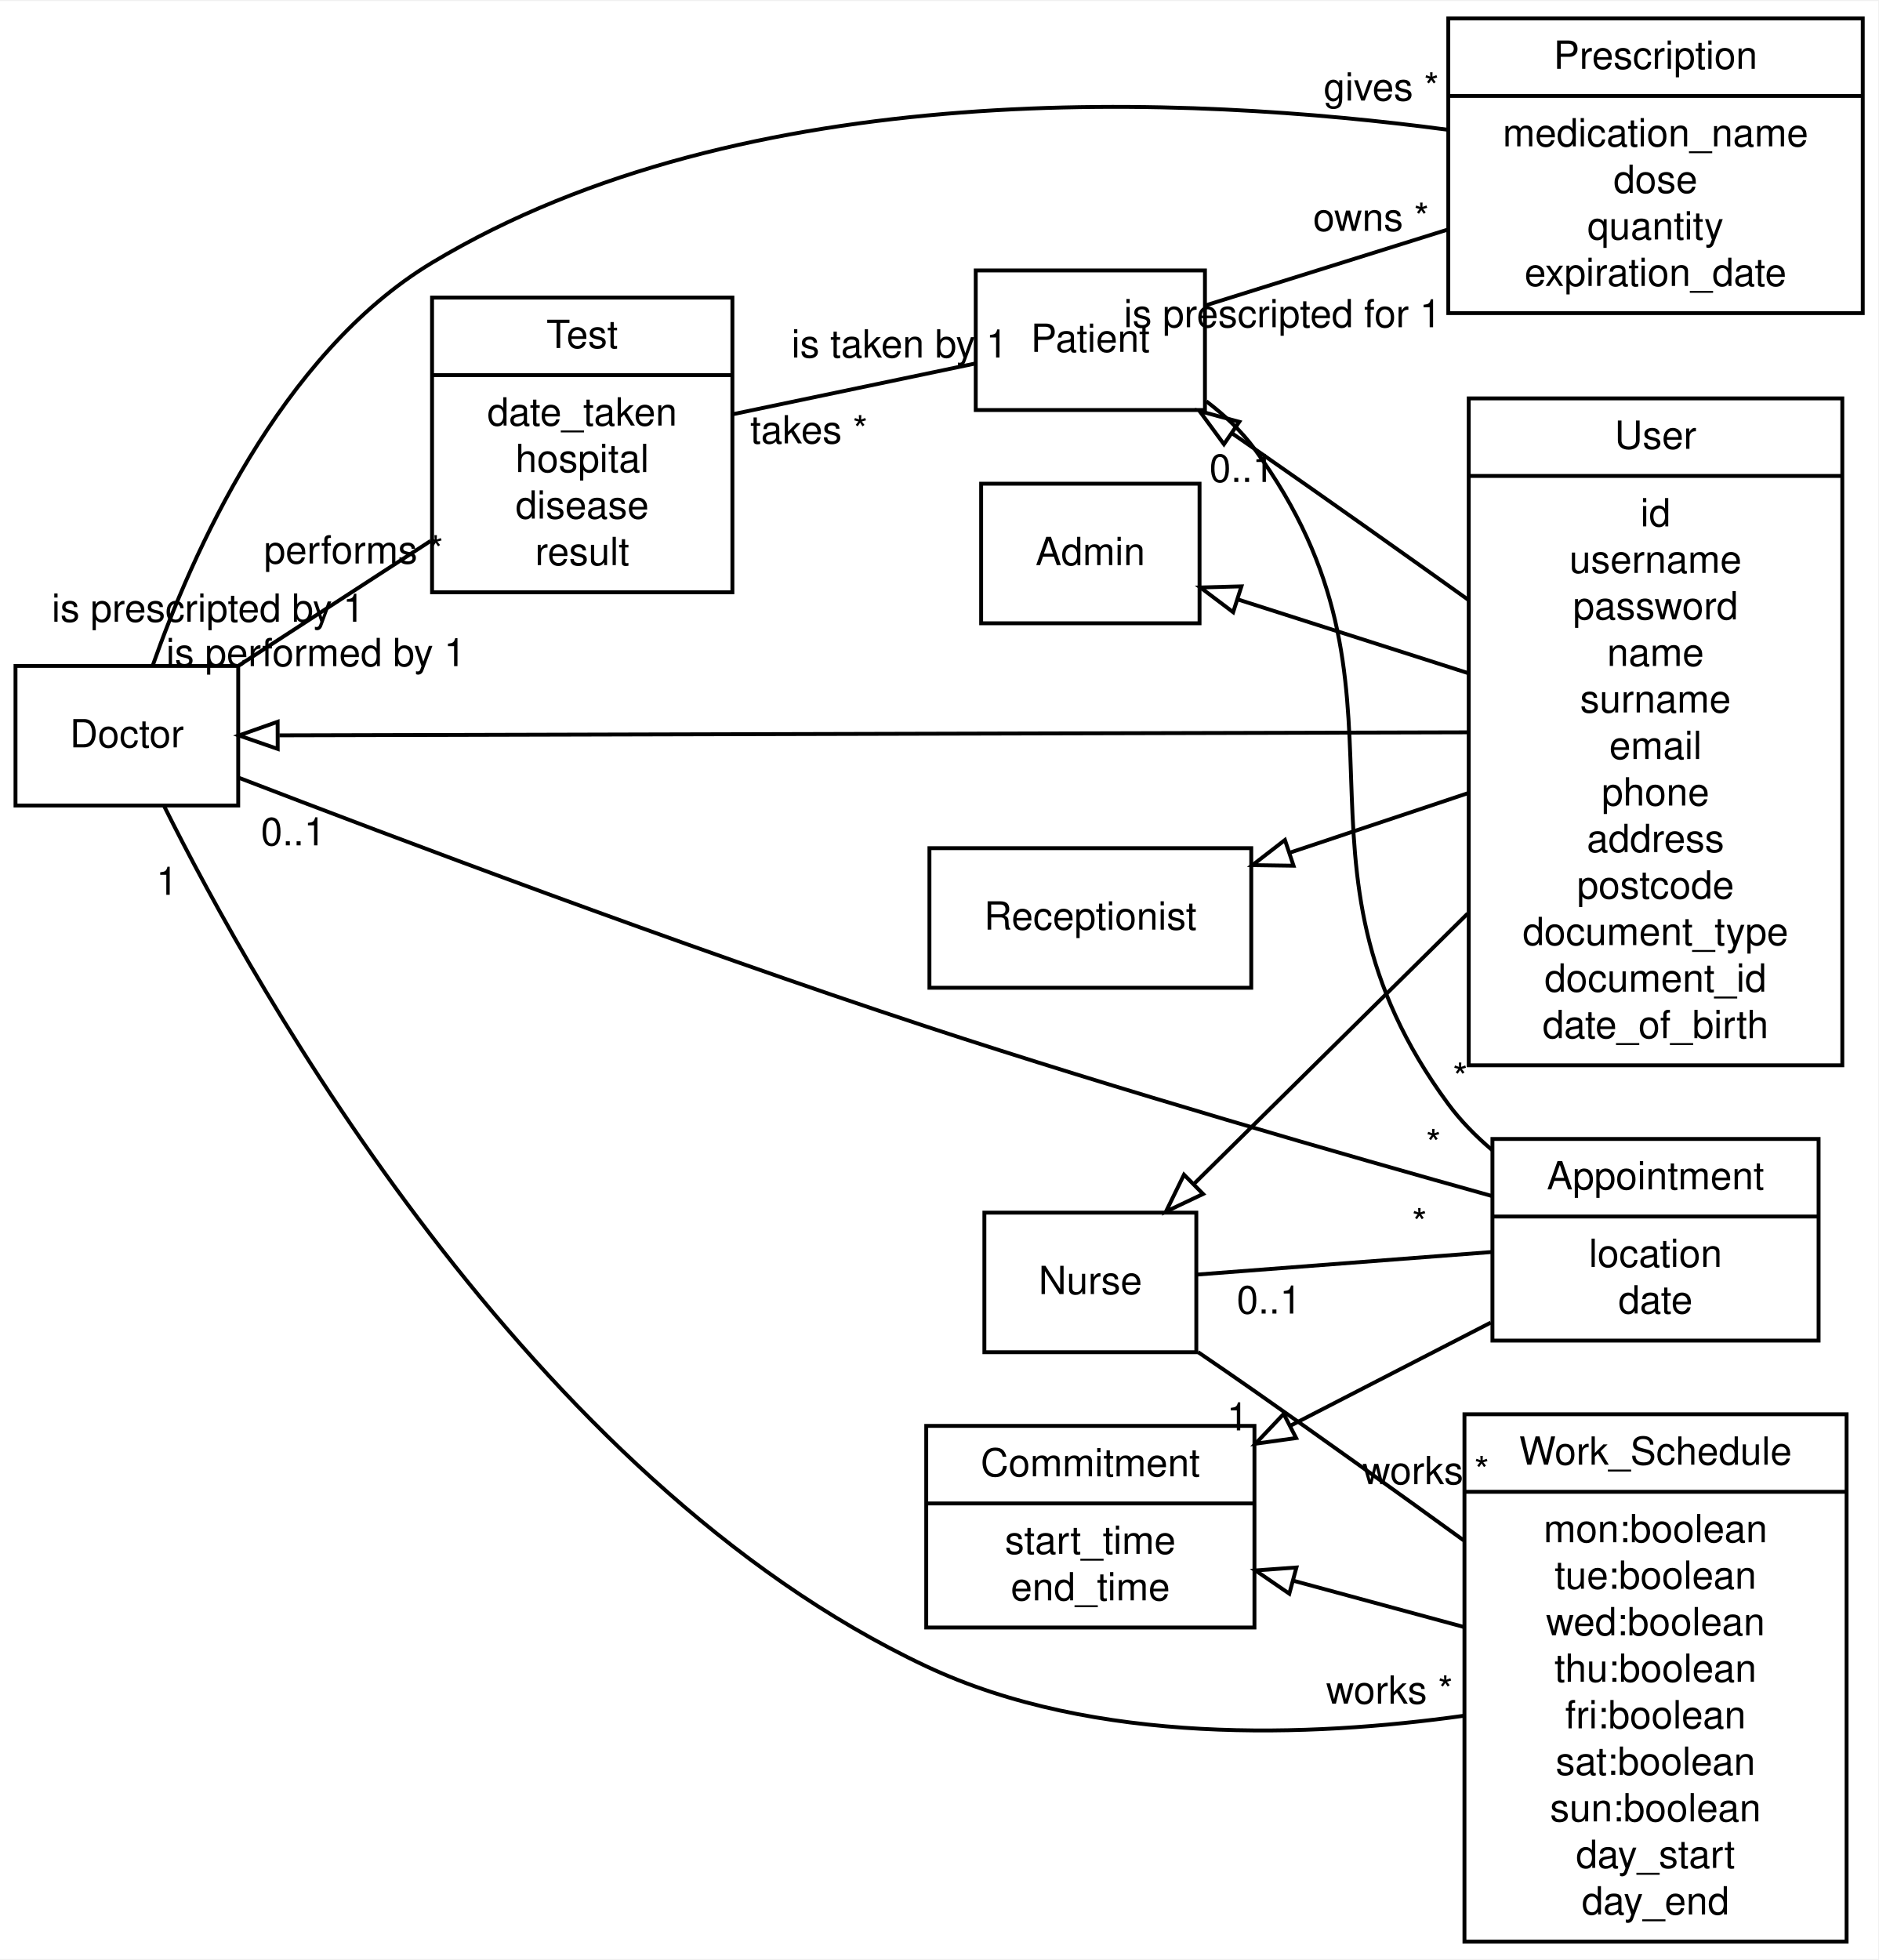
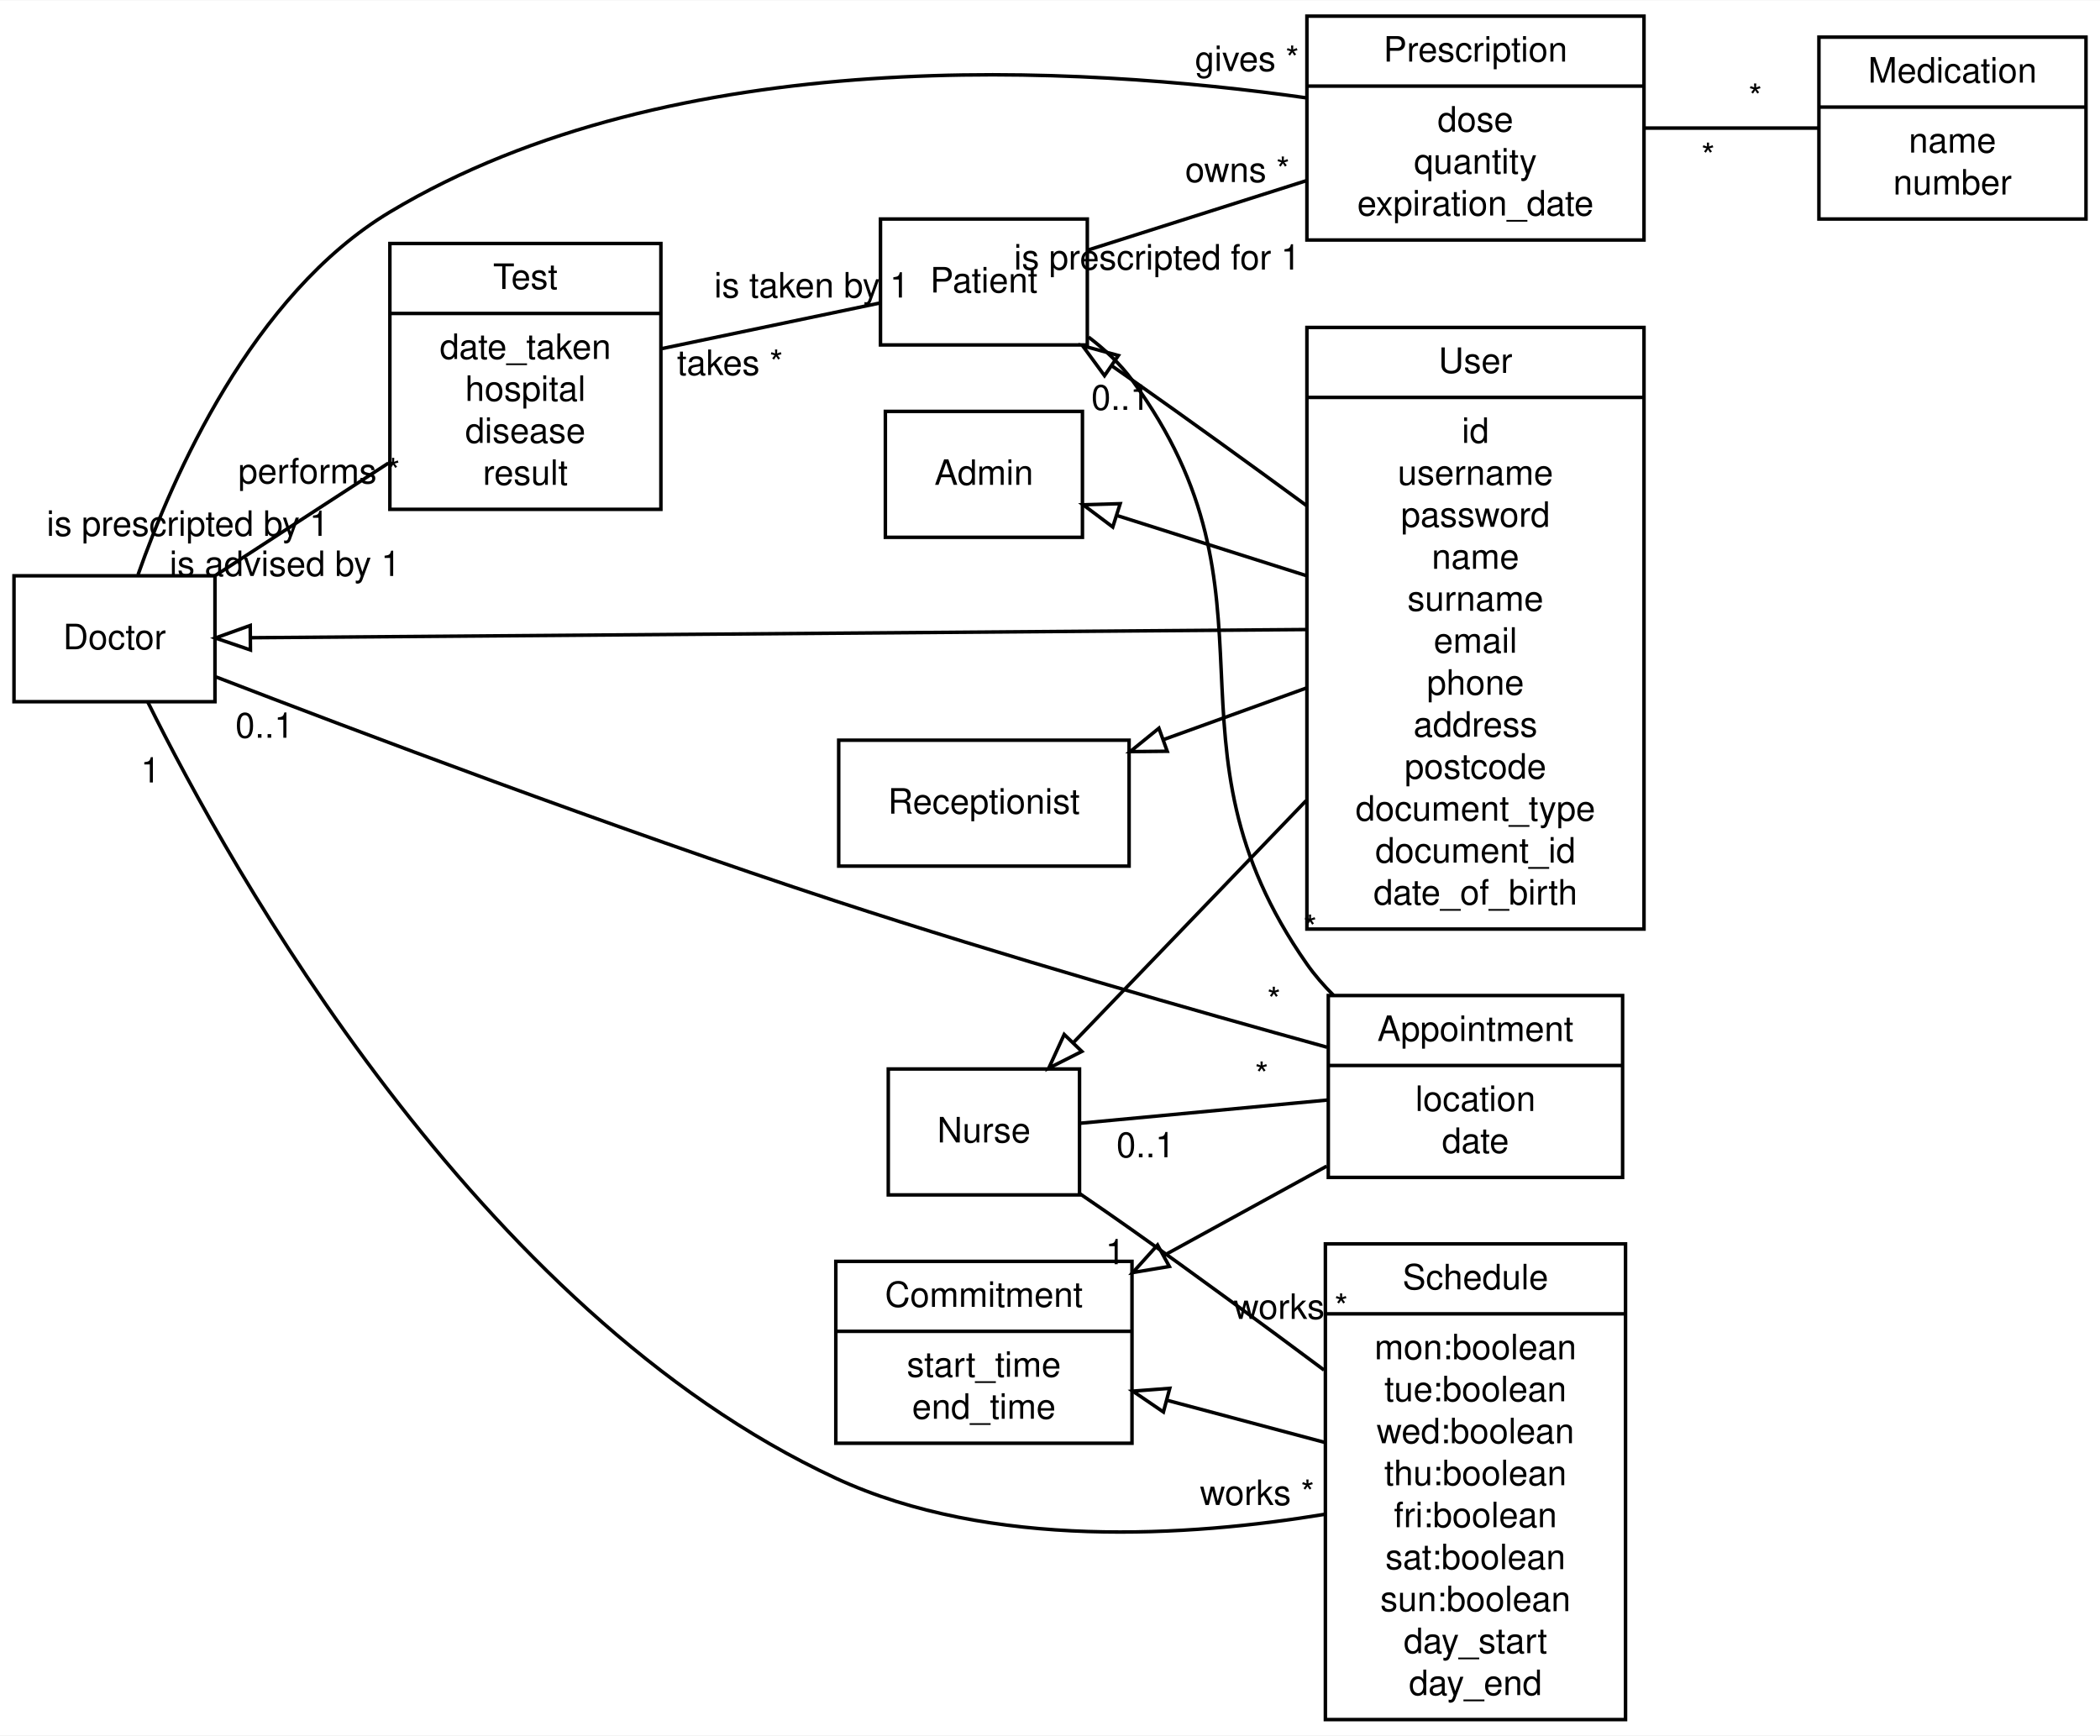
- <svg xmlns="http://www.w3.org/2000/svg" width="484pt" height="505pt" viewBox="0.00 0.00 484.48 505.00">
-   <g id="graph0" class="graph" transform="scale(1 1) rotate(0) translate(4 501)">
-     <polygon fill="white" stroke="none" points="-4,4 -4,-501 480.482,-501 480.482,4 -4,4" />
+ <svg xmlns="http://www.w3.org/2000/svg" width="600pt" height="496pt" viewBox="0.00 0.00 600.28 496.00">
+   <g id="graph0" class="graph" transform="scale(1 1) rotate(0) translate(4 492)">
+     <polygon fill="white" stroke="none" points="-4,4 -4,-492 596.276,-492 596.276,4 -4,4" />
    <g id="node1" class="node">
-       <polygon fill="none" stroke="black" points="374.849,-226.5 374.849,-398.5 471.208,-398.5 471.208,-226.5 374.849,-226.5" />
-       <text text-anchor="middle" x="423.029" y="-385.5" font-family="Helvetica,sans-Serif" font-size="10.00">User</text>
-       <polyline fill="none" stroke="black" points="374.849,-378.5 471.208,-378.5 " />
-       <text text-anchor="middle" x="423.029" y="-365.5" font-family="Helvetica,sans-Serif" font-size="10.00">id</text>
-       <text text-anchor="middle" x="423.029" y="-353.5" font-family="Helvetica,sans-Serif" font-size="10.00">username</text>
-       <text text-anchor="middle" x="423.029" y="-341.5" font-family="Helvetica,sans-Serif" font-size="10.00">password</text>
-       <text text-anchor="middle" x="423.029" y="-329.5" font-family="Helvetica,sans-Serif" font-size="10.00">name</text>
-       <text text-anchor="middle" x="423.029" y="-317.5" font-family="Helvetica,sans-Serif" font-size="10.00">surname</text>
-       <text text-anchor="middle" x="423.029" y="-305.5" font-family="Helvetica,sans-Serif" font-size="10.00">email</text>
-       <text text-anchor="middle" x="423.029" y="-293.5" font-family="Helvetica,sans-Serif" font-size="10.00">phone</text>
-       <text text-anchor="middle" x="423.029" y="-281.5" font-family="Helvetica,sans-Serif" font-size="10.00">address</text>
-       <text text-anchor="middle" x="423.029" y="-269.5" font-family="Helvetica,sans-Serif" font-size="10.00">postcode</text>
-       <text text-anchor="middle" x="423.029" y="-257.5" font-family="Helvetica,sans-Serif" font-size="10.00">document_type</text>
-       <text text-anchor="middle" x="423.029" y="-245.5" font-family="Helvetica,sans-Serif" font-size="10.00">document_id</text>
-       <text text-anchor="middle" x="423.029" y="-233.5" font-family="Helvetica,sans-Serif" font-size="10.00">date_of_birth</text>
+       <polygon fill="none" stroke="black" points="369.576,-226.5 369.576,-398.5 465.935,-398.5 465.935,-226.5 369.576,-226.5" />
+       <text text-anchor="middle" x="417.755" y="-385.5" font-family="Helvetica,sans-Serif" font-size="10.00">User</text>
+       <polyline fill="none" stroke="black" points="369.576,-378.5 465.935,-378.5 " />
+       <text text-anchor="middle" x="417.755" y="-365.5" font-family="Helvetica,sans-Serif" font-size="10.00">id</text>
+       <text text-anchor="middle" x="417.755" y="-353.5" font-family="Helvetica,sans-Serif" font-size="10.00">username</text>
+       <text text-anchor="middle" x="417.755" y="-341.5" font-family="Helvetica,sans-Serif" font-size="10.00">password</text>
+       <text text-anchor="middle" x="417.755" y="-329.5" font-family="Helvetica,sans-Serif" font-size="10.00">name</text>
+       <text text-anchor="middle" x="417.755" y="-317.5" font-family="Helvetica,sans-Serif" font-size="10.00">surname</text>
+       <text text-anchor="middle" x="417.755" y="-305.5" font-family="Helvetica,sans-Serif" font-size="10.00">email</text>
+       <text text-anchor="middle" x="417.755" y="-293.5" font-family="Helvetica,sans-Serif" font-size="10.00">phone</text>
+       <text text-anchor="middle" x="417.755" y="-281.5" font-family="Helvetica,sans-Serif" font-size="10.00">address</text>
+       <text text-anchor="middle" x="417.755" y="-269.5" font-family="Helvetica,sans-Serif" font-size="10.00">postcode</text>
+       <text text-anchor="middle" x="417.755" y="-257.5" font-family="Helvetica,sans-Serif" font-size="10.00">document_type</text>
+       <text text-anchor="middle" x="417.755" y="-245.5" font-family="Helvetica,sans-Serif" font-size="10.00">document_id</text>
+       <text text-anchor="middle" x="417.755" y="-233.5" font-family="Helvetica,sans-Serif" font-size="10.00">date_of_birth</text>
    </g>
    <g id="node2" class="node">
-       <polygon fill="none" stroke="black" points="247.684,-395.5 247.684,-431.5 306.807,-431.5 306.807,-395.5 247.684,-395.5" />
-       <text text-anchor="middle" x="277.246" y="-410.5" font-family="Helvetica,sans-Serif" font-size="10.00">Patient</text>
+       <polygon fill="none" stroke="black" points="247.684,-393.5 247.684,-429.5 306.807,-429.5 306.807,-393.5 247.684,-393.5" />
+       <text text-anchor="middle" x="277.246" y="-408.5" font-family="Helvetica,sans-Serif" font-size="10.00">Patient</text>
    </g>
    <g id="edge1" class="edge">
-       <path fill="none" stroke="black" d="M313.902,-389.422C315.825,-388.099 317.725,-386.786 319.576,-385.5 337.691,-372.913 357.459,-358.895 374.757,-346.534" />
-       <polygon fill="none" stroke="black" points="311.709,-386.681 305.431,-395.216 315.661,-392.459 311.709,-386.681" />
+       <path fill="none" stroke="black" d="M313.921,-387.448C315.838,-386.119 317.733,-384.797 319.576,-383.5 335.98,-371.956 353.747,-359.086 369.548,-347.507" />
+       <polygon fill="none" stroke="black" points="311.722,-384.713 305.463,-393.262 315.687,-390.482 311.722,-384.713" />
    </g>
    <g id="node8" class="node">
-       <polygon fill="none" stroke="black" points="380.964,-155.5 380.964,-207.5 465.093,-207.5 465.093,-155.5 380.964,-155.5" />
-       <text text-anchor="middle" x="423.029" y="-194.5" font-family="Helvetica,sans-Serif" font-size="10.00">Appointment</text>
-       <polyline fill="none" stroke="black" points="380.964,-187.5 465.093,-187.5 " />
-       <text text-anchor="middle" x="423.029" y="-174.5" font-family="Helvetica,sans-Serif" font-size="10.00">location</text>
-       <text text-anchor="middle" x="423.029" y="-162.5" font-family="Helvetica,sans-Serif" font-size="10.00">date</text>
+       <polygon fill="none" stroke="black" points="375.691,-155.5 375.691,-207.5 459.82,-207.5 459.82,-155.5 375.691,-155.5" />
+       <text text-anchor="middle" x="417.755" y="-194.5" font-family="Helvetica,sans-Serif" font-size="10.00">Appointment</text>
+       <polyline fill="none" stroke="black" points="375.691,-187.5 459.82,-187.5 " />
+       <text text-anchor="middle" x="417.755" y="-174.5" font-family="Helvetica,sans-Serif" font-size="10.00">location</text>
+       <text text-anchor="middle" x="417.755" y="-162.5" font-family="Helvetica,sans-Serif" font-size="10.00">date</text>
    </g>
    <g id="edge8" class="edge">
-       <path fill="none" stroke="black" d="M307.171,-397.753C311.816,-394.214 316.199,-390.117 319.576,-385.5 365.818,-322.277 323.112,-279.56 369.576,-216.5 372.758,-212.181 376.644,-208.234 380.847,-204.673" />
-       <text text-anchor="middle" x="372.647" y="-219.915" font-family="Helvetica,sans-Serif" font-size="10.00">*</text>
-       <text text-anchor="middle" x="316.28" y="-376.948" font-family="Helvetica,sans-Serif" font-size="10.00">0..1</text>
+       <path fill="none" stroke="black" d="M307.158,-395.744C311.805,-392.206 316.192,-388.112 319.576,-383.5 365.417,-321.039 325.082,-279.928 369.576,-216.5 371.802,-213.327 374.406,-210.325 377.228,-207.513" />
+       <text text-anchor="middle" x="370.493" y="-223.345" font-family="Helvetica,sans-Serif" font-size="10.00">*</text>
+       <text text-anchor="middle" x="316.273" y="-374.942" font-family="Helvetica,sans-Serif" font-size="10.00">0..1</text>
    </g>
    <g id="node10" class="node">
-       <polygon fill="none" stroke="black" points="369.576,-420.5 369.576,-496.5 476.482,-496.5 476.482,-420.5 369.576,-420.5" />
-       <text text-anchor="middle" x="423.029" y="-483.5" font-family="Helvetica,sans-Serif" font-size="10.00">Prescription</text>
-       <polyline fill="none" stroke="black" points="369.576,-476.5 476.482,-476.5 " />
-       <text text-anchor="middle" x="423.029" y="-463.5" font-family="Helvetica,sans-Serif" font-size="10.00">medication_name</text>
-       <text text-anchor="middle" x="423.029" y="-451.5" font-family="Helvetica,sans-Serif" font-size="10.00">dose</text>
-       <text text-anchor="middle" x="423.029" y="-439.5" font-family="Helvetica,sans-Serif" font-size="10.00">quantity</text>
-       <text text-anchor="middle" x="423.029" y="-427.5" font-family="Helvetica,sans-Serif" font-size="10.00">expiration_date</text>
+       <polygon fill="none" stroke="black" points="369.577,-423.5 369.577,-487.5 465.933,-487.5 465.933,-423.5 369.577,-423.5" />
+       <text text-anchor="middle" x="417.755" y="-474.5" font-family="Helvetica,sans-Serif" font-size="10.00">Prescription</text>
+       <polyline fill="none" stroke="black" points="369.577,-467.5 465.933,-467.5 " />
+       <text text-anchor="middle" x="417.755" y="-454.5" font-family="Helvetica,sans-Serif" font-size="10.00">dose</text>
+       <text text-anchor="middle" x="417.755" y="-442.5" font-family="Helvetica,sans-Serif" font-size="10.00">quantity</text>
+       <text text-anchor="middle" x="417.755" y="-430.5" font-family="Helvetica,sans-Serif" font-size="10.00">expiration_date</text>
+     </g>
+     <g id="edge15" class="edge">
+       <path fill="none" stroke="black" d="M306.945,-420.617C325.012,-426.356 348.763,-433.901 369.554,-440.506" />
+       <text text-anchor="middle" x="349.72" y="-440.074" font-family="Helvetica,sans-Serif" font-size="10.00">owns *</text>
+       <text text-anchor="middle" x="326.78" y="-415.049" font-family="Helvetica,sans-Serif" font-size="10.00">is prescripted for 1</text>
+     </g>
+     <g id="node3" class="node">
+       <polygon fill="none" stroke="black" points="-2.84217e-14,-291.5 -2.84217e-14,-327.5 57.445,-327.5 57.445,-291.5 -2.84217e-14,-291.5" />
+       <text text-anchor="middle" x="28.723" y="-306.5" font-family="Helvetica,sans-Serif" font-size="10.00">Doctor</text>
+     </g>
+     <g id="edge2" class="edge">
+       <path fill="none" stroke="black" d="M67.841,-309.795C138.947,-310.347 291.623,-311.53 369.286,-312.132" />
+       <polygon fill="none" stroke="black" points="67.584,-306.293 57.557,-309.716 67.529,-313.293 67.584,-306.293" />
+     </g>
+     <g id="edge9" class="edge">
+       <path fill="none" stroke="black" d="M57.727,-298.589C97.039,-283.427 170.947,-255.487 234.916,-234.5 282.72,-218.816 338.335,-202.948 375.349,-192.718" />
+       <text text-anchor="middle" x="360.147" y="-202.714" font-family="Helvetica,sans-Serif" font-size="10.00">*</text>
+       <text text-anchor="middle" x="71.617" y="-281.198" font-family="Helvetica,sans-Serif" font-size="10.00">0..1</text>
+     </g>
+     <g id="node9" class="node">
+       <polygon fill="none" stroke="black" points="374.856,-0.5 374.856,-136.5 460.655,-136.5 460.655,-0.5 374.856,-0.5" />
+       <text text-anchor="middle" x="417.755" y="-123.5" font-family="Helvetica,sans-Serif" font-size="10.00">Schedule</text>
+       <polyline fill="none" stroke="black" points="374.856,-116.5 460.655,-116.5 " />
+       <text text-anchor="middle" x="417.755" y="-103.5" font-family="Helvetica,sans-Serif" font-size="10.00">mon:boolean</text>
+       <text text-anchor="middle" x="417.755" y="-91.5" font-family="Helvetica,sans-Serif" font-size="10.00">tue:boolean</text>
+       <text text-anchor="middle" x="417.755" y="-79.5" font-family="Helvetica,sans-Serif" font-size="10.00">wed:boolean</text>
+       <text text-anchor="middle" x="417.755" y="-67.5" font-family="Helvetica,sans-Serif" font-size="10.00">thu:boolean</text>
+       <text text-anchor="middle" x="417.755" y="-55.5" font-family="Helvetica,sans-Serif" font-size="10.00">fri:boolean</text>
+       <text text-anchor="middle" x="417.755" y="-43.5" font-family="Helvetica,sans-Serif" font-size="10.00">sat:boolean</text>
+       <text text-anchor="middle" x="417.755" y="-31.5" font-family="Helvetica,sans-Serif" font-size="10.00">sun:boolean</text>
+       <text text-anchor="middle" x="417.755" y="-19.5" font-family="Helvetica,sans-Serif" font-size="10.00">day_start</text>
+       <text text-anchor="middle" x="417.755" y="-7.5" font-family="Helvetica,sans-Serif" font-size="10.00">day_end</text>
+     </g>
+     <g id="edge11" class="edge">
+       <path fill="none" stroke="black" d="M38.253,-291.395C61.693,-244.087 132.231,-117.149 234.916,-69.5 279.16,-48.969 336.232,-52.856 374.533,-59.165" />
+       <text text-anchor="middle" x="355.356" y="-61.843" font-family="Helvetica,sans-Serif" font-size="10.00"> works *</text>
+       <text text-anchor="middle" x="39.011" y="-268.41" font-family="Helvetica,sans-Serif" font-size="10.00">1</text>
    </g>
    <g id="edge14" class="edge">
-       <path fill="none" stroke="black" d="M306.997,-422.498C324.863,-428.09 348.369,-435.446 369.473,-442.051" />
-       <text text-anchor="middle" x="349.65" y="-441.704" font-family="Helvetica,sans-Serif" font-size="10.00">owns *</text>
-       <text text-anchor="middle" x="326.82" y="-416.846" font-family="Helvetica,sans-Serif" font-size="10.00">is prescripted for 1</text>
+       <path fill="none" stroke="black" d="M35.465,-327.834C45.255,-355.671 68.038,-407.852 107.445,-431.5 188.959,-480.417 305.102,-473.29 369.377,-464.147" />
+       <text text-anchor="middle" x="352.456" y="-471.81" font-family="Helvetica,sans-Serif" font-size="10.00">gives *</text>
+       <text text-anchor="middle" x="49.668" y="-338.915" font-family="Helvetica,sans-Serif" font-size="10.00">is prescripted by 1</text>
    </g>
-     <g id="node3" class="node">
-       <polygon fill="none" stroke="black" points="-2.84217e-14,-293.5 -2.84217e-14,-329.5 57.445,-329.5 57.445,-293.5 -2.84217e-14,-293.5" />
-       <text text-anchor="middle" x="28.723" y="-308.5" font-family="Helvetica,sans-Serif" font-size="10.00">Doctor</text>
+     <g id="node12" class="node">
+       <polygon fill="none" stroke="black" points="107.445,-346.5 107.445,-422.5 184.916,-422.5 184.916,-346.5 107.445,-346.5" />
+       <text text-anchor="middle" x="146.18" y="-409.5" font-family="Helvetica,sans-Serif" font-size="10.00">Test</text>
+       <polyline fill="none" stroke="black" points="107.445,-402.5 184.916,-402.5 " />
+       <text text-anchor="middle" x="146.18" y="-389.5" font-family="Helvetica,sans-Serif" font-size="10.00">date_taken</text>
+       <text text-anchor="middle" x="146.18" y="-377.5" font-family="Helvetica,sans-Serif" font-size="10.00">hospital</text>
+       <text text-anchor="middle" x="146.18" y="-365.5" font-family="Helvetica,sans-Serif" font-size="10.00">disease</text>
+       <text text-anchor="middle" x="146.18" y="-353.5" font-family="Helvetica,sans-Serif" font-size="10.00">result</text>
    </g>
-     <g id="edge2" class="edge">
-       <path fill="none" stroke="black" d="M68.059,-311.598C140.271,-311.782 296.241,-312.179 374.793,-312.38" />
-       <polygon fill="none" stroke="black" points="67.631,-308.097 57.622,-311.571 67.613,-315.097 67.631,-308.097" />
+     <g id="edge17" class="edge">
+       <path fill="none" stroke="black" d="M57.672,-327.655C72.488,-337.28 90.907,-349.245 107.02,-359.712" />
+       <text text-anchor="middle" x="87.215" y="-353.926" font-family="Helvetica,sans-Serif" font-size="10.00"> performs *</text>
+       <text text-anchor="middle" x="77.477" y="-327.441" font-family="Helvetica,sans-Serif" font-size="10.00">is advised by 1 </text>
    </g>
-     <g id="edge9" class="edge">
-       <path fill="none" stroke="black" d="M57.734,-300.609C97.053,-285.472 170.971,-257.56 234.916,-236.5 284.764,-220.083 342.843,-203.383 380.913,-192.762" />
-       <text text-anchor="middle" x="365.741" y="-202.794" font-family="Helvetica,sans-Serif" font-size="10.00">*</text>
-       <text text-anchor="middle" x="71.632" y="-283.227" font-family="Helvetica,sans-Serif" font-size="10.00">0..1</text>
+     <g id="node4" class="node">
+       <polygon fill="none" stroke="black" points="249.913,-150.5 249.913,-186.5 304.579,-186.5 304.579,-150.5 249.913,-150.5" />
+       <text text-anchor="middle" x="277.246" y="-165.5" font-family="Helvetica,sans-Serif" font-size="10.00">Nurse</text>
    </g>
-     <g id="node9" class="node">
-       <polygon fill="none" stroke="black" points="373.744,-0.5 373.744,-136.5 472.313,-136.5 472.313,-0.5 373.744,-0.5" />
-       <text text-anchor="middle" x="423.029" y="-123.5" font-family="Helvetica,sans-Serif" font-size="10.00">Work_Schedule</text>
-       <polyline fill="none" stroke="black" points="373.744,-116.5 472.313,-116.5 " />
-       <text text-anchor="middle" x="423.029" y="-103.5" font-family="Helvetica,sans-Serif" font-size="10.00">mon:boolean</text>
-       <text text-anchor="middle" x="423.029" y="-91.5" font-family="Helvetica,sans-Serif" font-size="10.00">tue:boolean</text>
-       <text text-anchor="middle" x="423.029" y="-79.5" font-family="Helvetica,sans-Serif" font-size="10.00">wed:boolean</text>
-       <text text-anchor="middle" x="423.029" y="-67.5" font-family="Helvetica,sans-Serif" font-size="10.00">thu:boolean</text>
-       <text text-anchor="middle" x="423.029" y="-55.5" font-family="Helvetica,sans-Serif" font-size="10.00">fri:boolean</text>
-       <text text-anchor="middle" x="423.029" y="-43.5" font-family="Helvetica,sans-Serif" font-size="10.00">sat:boolean</text>
-       <text text-anchor="middle" x="423.029" y="-31.5" font-family="Helvetica,sans-Serif" font-size="10.00">sun:boolean</text>
-       <text text-anchor="middle" x="423.029" y="-19.5" font-family="Helvetica,sans-Serif" font-size="10.00">day_start</text>
-       <text text-anchor="middle" x="423.029" y="-7.5" font-family="Helvetica,sans-Serif" font-size="10.00">day_end</text>
+     <g id="edge3" class="edge">
+       <path fill="none" stroke="black" d="M302.95,-194.183C321.347,-213.31 347.033,-240.014 369.347,-263.212" />
+       <polygon fill="none" stroke="black" points="305.243,-191.519 295.788,-186.738 300.198,-196.371 305.243,-191.519" />
    </g>
-     <g id="edge11" class="edge">
-       <path fill="none" stroke="black" d="M38.282,-293.456C61.79,-246.296 132.483,-119.689 234.916,-71.5 278.426,-51.031 334.166,-53.227 373.453,-58.722" />
-       <text text-anchor="middle" x="354.419" y="-61.863" font-family="Helvetica,sans-Serif" font-size="10.00"> works *</text>
-       <text text-anchor="middle" x="39.086" y="-270.472" font-family="Helvetica,sans-Serif" font-size="10.00">1</text>
+     <g id="edge10" class="edge">
+       <path fill="none" stroke="black" d="M304.625,-170.976C324.64,-172.854 352.532,-175.472 375.49,-177.627" />
+       <text text-anchor="middle" x="356.654" y="-181.349" font-family="Helvetica,sans-Serif" font-size="10.00">*</text>
+       <text text-anchor="middle" x="323.461" y="-161.254" font-family="Helvetica,sans-Serif" font-size="10.00">0..1</text>
+     </g>
+     <g id="edge12" class="edge">
+       <path fill="none" stroke="black" d="M304.597,-150.891C309.598,-147.481 314.768,-143.908 319.576,-140.5 337.735,-127.63 357.518,-113.074 374.466,-100.434" />
+       <text text-anchor="middle" x="364.975" y="-115.039" font-family="Helvetica,sans-Serif" font-size="10.00"> works *</text>
+       <text text-anchor="middle" x="314.799" y="-130.688" font-family="Helvetica,sans-Serif" font-size="10.00">1</text>
+     </g>
+     <g id="node5" class="node">
+       <polygon fill="none" stroke="black" points="235.741,-244.5 235.741,-280.5 318.751,-280.5 318.751,-244.5 235.741,-244.5" />
+       <text text-anchor="middle" x="277.246" y="-259.5" font-family="Helvetica,sans-Serif" font-size="10.00">Receptionist</text>
+     </g>
+     <g id="edge4" class="edge">
+       <path fill="none" stroke="black" d="M328.554,-280.661C341.891,-285.475 356.243,-290.656 369.415,-295.411" />
+       <polygon fill="none" stroke="black" points="329.649,-277.335 319.054,-277.231 327.272,-283.919 329.649,-277.335" />
+     </g>
+     <g id="node6" class="node">
+       <polygon fill="none" stroke="black" points="249.078,-338.5 249.078,-374.5 305.413,-374.5 305.413,-338.5 249.078,-338.5" />
+       <text text-anchor="middle" x="277.246" y="-353.5" font-family="Helvetica,sans-Serif" font-size="10.00">Admin</text>
+     </g>
+     <g id="edge5" class="edge">
+       <path fill="none" stroke="black" d="M315.503,-344.665C332.12,-339.386 351.887,-333.107 369.526,-327.503" />
+       <polygon fill="none" stroke="black" points="314.082,-341.444 305.611,-347.807 316.201,-348.115 314.082,-341.444" />
+     </g>
+     <g id="node7" class="node">
+       <polygon fill="none" stroke="black" points="234.916,-79.5 234.916,-131.5 319.576,-131.5 319.576,-79.5 234.916,-79.5" />
+       <text text-anchor="middle" x="277.246" y="-118.5" font-family="Helvetica,sans-Serif" font-size="10.00">Commitment</text>
+       <polyline fill="none" stroke="black" points="234.916,-111.5 319.576,-111.5 " />
+       <text text-anchor="middle" x="277.246" y="-98.5" font-family="Helvetica,sans-Serif" font-size="10.00">start_time</text>
+       <text text-anchor="middle" x="277.246" y="-86.5" font-family="Helvetica,sans-Serif" font-size="10.00">end_time</text>
+     </g>
+     <g id="edge6" class="edge">
+       <path fill="none" stroke="black" d="M328.636,-133.149C343.94,-141.546 360.575,-150.674 375.227,-158.714" />
+       <polygon fill="none" stroke="black" points="330.254,-130.045 319.803,-128.303 326.887,-136.181 330.254,-130.045" />
+     </g>
+     <g id="edge7" class="edge">
+       <path fill="none" stroke="black" d="M329.832,-91.72C344.637,-87.765 360.596,-83.502 374.749,-79.721" />
+       <polygon fill="none" stroke="black" points="328.561,-88.436 319.803,-94.399 330.368,-95.199 328.561,-88.436" />
+     </g>
+     <g id="node11" class="node">
+       <polygon fill="none" stroke="black" points="515.935,-429.5 515.935,-481.5 592.276,-481.5 592.276,-429.5 515.935,-429.5" />
+       <text text-anchor="middle" x="554.105" y="-468.5" font-family="Helvetica,sans-Serif" font-size="10.00">Medication</text>
+       <polyline fill="none" stroke="black" points="515.935,-461.5 592.276,-461.5 " />
+       <text text-anchor="middle" x="554.105" y="-448.5" font-family="Helvetica,sans-Serif" font-size="10.00">name</text>
+       <text text-anchor="middle" x="554.105" y="-436.5" font-family="Helvetica,sans-Serif" font-size="10.00">number</text>
    </g>
    <g id="edge13" class="edge">
-       <path fill="none" stroke="black" d="M35.47,-329.825C45.267,-357.65 68.061,-409.815 107.445,-433.5 188.436,-482.206 303.114,-476.624 369.307,-467.801" />
-       <text text-anchor="middle" x="352.293" y="-475.314" font-family="Helvetica,sans-Serif" font-size="10.00">gives *</text>
-       <text text-anchor="middle" x="49.678" y="-340.901" font-family="Helvetica,sans-Serif" font-size="10.00">is prescripted by 1</text>
-     </g>
-     <g id="node11" class="node">
-       <polygon fill="none" stroke="black" points="107.445,-348.5 107.445,-424.5 184.916,-424.5 184.916,-348.5 107.445,-348.5" />
-       <text text-anchor="middle" x="146.18" y="-411.5" font-family="Helvetica,sans-Serif" font-size="10.00">Test</text>
-       <polyline fill="none" stroke="black" points="107.445,-404.5 184.916,-404.5 " />
-       <text text-anchor="middle" x="146.18" y="-391.5" font-family="Helvetica,sans-Serif" font-size="10.00">date_taken</text>
-       <text text-anchor="middle" x="146.18" y="-379.5" font-family="Helvetica,sans-Serif" font-size="10.00">hospital</text>
-       <text text-anchor="middle" x="146.18" y="-367.5" font-family="Helvetica,sans-Serif" font-size="10.00">disease</text>
-       <text text-anchor="middle" x="146.18" y="-355.5" font-family="Helvetica,sans-Serif" font-size="10.00">result</text>
+       <path fill="none" stroke="black" d="M466.122,-455.5C482.44,-455.5 500.471,-455.5 515.866,-455.5" />
+       <text text-anchor="middle" x="497.739" y="-460.952" font-family="Helvetica,sans-Serif" font-size="10.00"> *</text>
+       <text text-anchor="middle" x="484.248" y="-444.048" font-family="Helvetica,sans-Serif" font-size="10.00">* </text>
    </g>
    <g id="edge16" class="edge">
-       <path fill="none" stroke="black" d="M57.672,-329.655C72.488,-339.28 90.907,-351.245 107.02,-361.712" />
-       <text text-anchor="middle" x="87.215" y="-355.926" font-family="Helvetica,sans-Serif" font-size="10.00"> performs *</text>
-       <text text-anchor="middle" x="77.477" y="-329.441" font-family="Helvetica,sans-Serif" font-size="10.00">is performed by 1 </text>
-     </g>
-     <g id="node4" class="node">
-       <polygon fill="none" stroke="black" points="249.913,-152.5 249.913,-188.5 304.579,-188.5 304.579,-152.5 249.913,-152.5" />
-       <text text-anchor="middle" x="277.246" y="-167.5" font-family="Helvetica,sans-Serif" font-size="10.00">Nurse</text>
-     </g>
-     <g id="edge3" class="edge">
-       <path fill="none" stroke="black" d="M304.099,-196.032C323.668,-215.358 351.092,-242.443 374.571,-265.63" />
-       <polygon fill="none" stroke="black" points="306.323,-193.31 296.749,-188.773 301.404,-198.29 306.323,-193.31" />
-     </g>
-     <g id="edge10" class="edge">
-       <path fill="none" stroke="black" d="M304.618,-172.518C325.94,-174.149 356.337,-176.474 380.86,-178.35" />
-       <text text-anchor="middle" x="362.142" y="-182.395" font-family="Helvetica,sans-Serif" font-size="10.00">*</text>
-       <text text-anchor="middle" x="323.336" y="-162.473" font-family="Helvetica,sans-Serif" font-size="10.00">0..1</text>
-     </g>
-     <g id="edge12" class="edge">
-       <path fill="none" stroke="black" d="M305.006,-152.543C309.872,-149.229 314.889,-145.779 319.576,-142.5 337.284,-130.11 356.533,-116.3 373.516,-103.996" />
-       <text text-anchor="middle" x="363.787" y="-118.47" font-family="Helvetica,sans-Serif" font-size="10.00"> works *</text>
-       <text text-anchor="middle" x="315.222" y="-132.348" font-family="Helvetica,sans-Serif" font-size="10.00">1</text>
-     </g>
-     <g id="node5" class="node">
-       <polygon fill="none" stroke="black" points="235.741,-246.5 235.741,-282.5 318.751,-282.5 318.751,-246.5 235.741,-246.5" />
-       <text text-anchor="middle" x="277.246" y="-261.5" font-family="Helvetica,sans-Serif" font-size="10.00">Receptionist</text>
-     </g>
-     <g id="edge4" class="edge">
-       <path fill="none" stroke="black" d="M328.676,-281.336C343.651,-286.335 359.993,-291.79 374.759,-296.72" />
-       <polygon fill="none" stroke="black" points="329.658,-277.973 319.064,-278.126 327.441,-284.613 329.658,-277.973" />
-     </g>
-     <g id="node6" class="node">
-       <polygon fill="none" stroke="black" points="249.078,-340.5 249.078,-376.5 305.413,-376.5 305.413,-340.5 249.078,-340.5" />
-       <text text-anchor="middle" x="277.246" y="-355.5" font-family="Helvetica,sans-Serif" font-size="10.00">Admin</text>
-     </g>
-     <g id="edge5" class="edge">
-       <path fill="none" stroke="black" d="M315.241,-346.664C333.341,-340.874 355.336,-333.837 374.649,-327.658" />
-       <polygon fill="none" stroke="black" points="314.087,-343.359 305.629,-349.739 316.22,-350.026 314.087,-343.359" />
-     </g>
-     <g id="node7" class="node">
-       <polygon fill="none" stroke="black" points="234.916,-81.5 234.916,-133.5 319.576,-133.5 319.576,-81.5 234.916,-81.5" />
-       <text text-anchor="middle" x="277.246" y="-120.5" font-family="Helvetica,sans-Serif" font-size="10.00">Commitment</text>
-       <polyline fill="none" stroke="black" points="234.916,-113.5 319.576,-113.5 " />
-       <text text-anchor="middle" x="277.246" y="-100.5" font-family="Helvetica,sans-Serif" font-size="10.00">start_time</text>
-       <text text-anchor="middle" x="277.246" y="-88.5" font-family="Helvetica,sans-Serif" font-size="10.00">end_time</text>
-     </g>
-     <g id="edge6" class="edge">
-       <path fill="none" stroke="black" d="M329.004,-133.624C345.875,-142.306 364.449,-151.866 380.534,-160.144" />
-       <polygon fill="none" stroke="black" points="330.327,-130.368 319.834,-128.904 327.124,-136.592 330.327,-130.368" />
-     </g>
-     <g id="edge7" class="edge">
-       <path fill="none" stroke="black" d="M329.559,-93.582C343.929,-89.684 359.496,-85.462 373.687,-81.612" />
-       <polygon fill="none" stroke="black" points="328.569,-90.224 319.834,-96.22 330.402,-96.98 328.569,-90.224" />
-     </g>
-     <g id="edge15" class="edge">
-       <path fill="none" stroke="black" d="M185.206,-394.455C205.134,-398.624 229.144,-403.646 247.502,-407.487" />
-       <text text-anchor="middle" x="228.029" y="-409.049" font-family="Helvetica,sans-Serif" font-size="10.00"> is taken by 1</text>
-       <text text-anchor="middle" x="204.679" y="-386.893" font-family="Helvetica,sans-Serif" font-size="10.00">takes * </text>
+       <path fill="none" stroke="black" d="M185.206,-392.455C205.134,-396.624 229.144,-401.646 247.502,-405.487" />
+       <text text-anchor="middle" x="228.029" y="-407.049" font-family="Helvetica,sans-Serif" font-size="10.00"> is taken by 1</text>
+       <text text-anchor="middle" x="204.679" y="-384.893" font-family="Helvetica,sans-Serif" font-size="10.00">takes * </text>
    </g>
  </g>
</svg>
